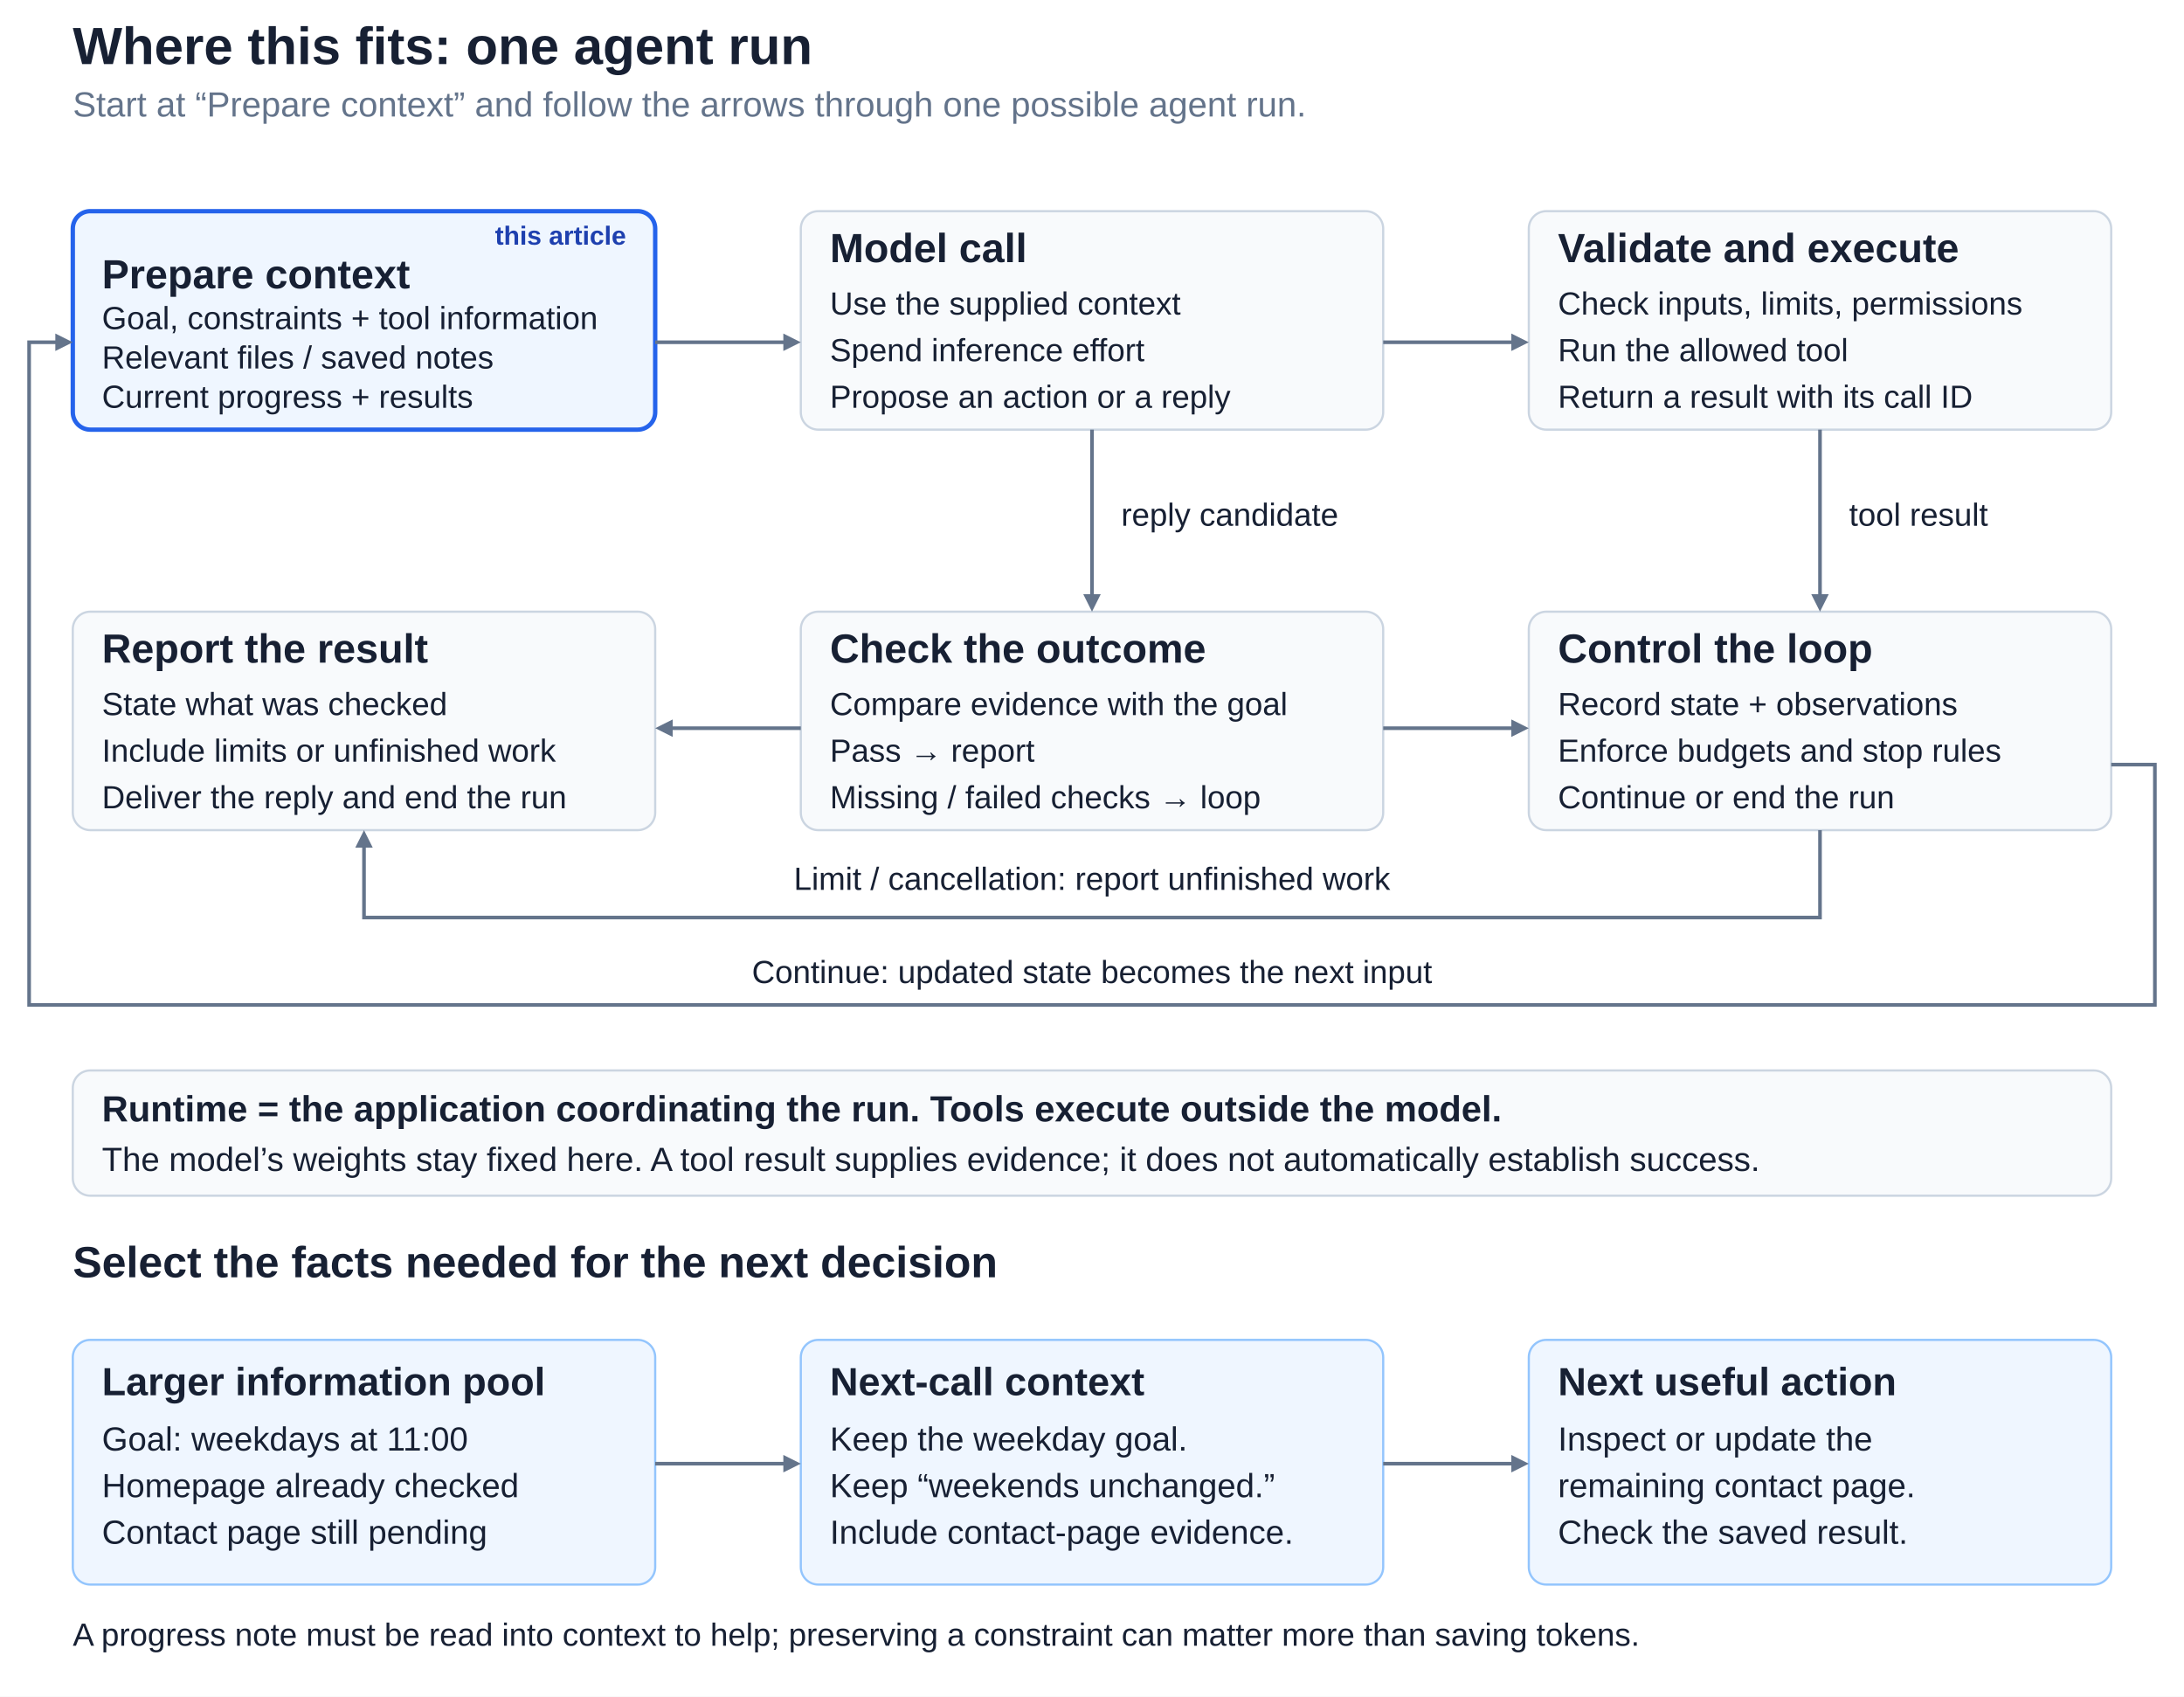
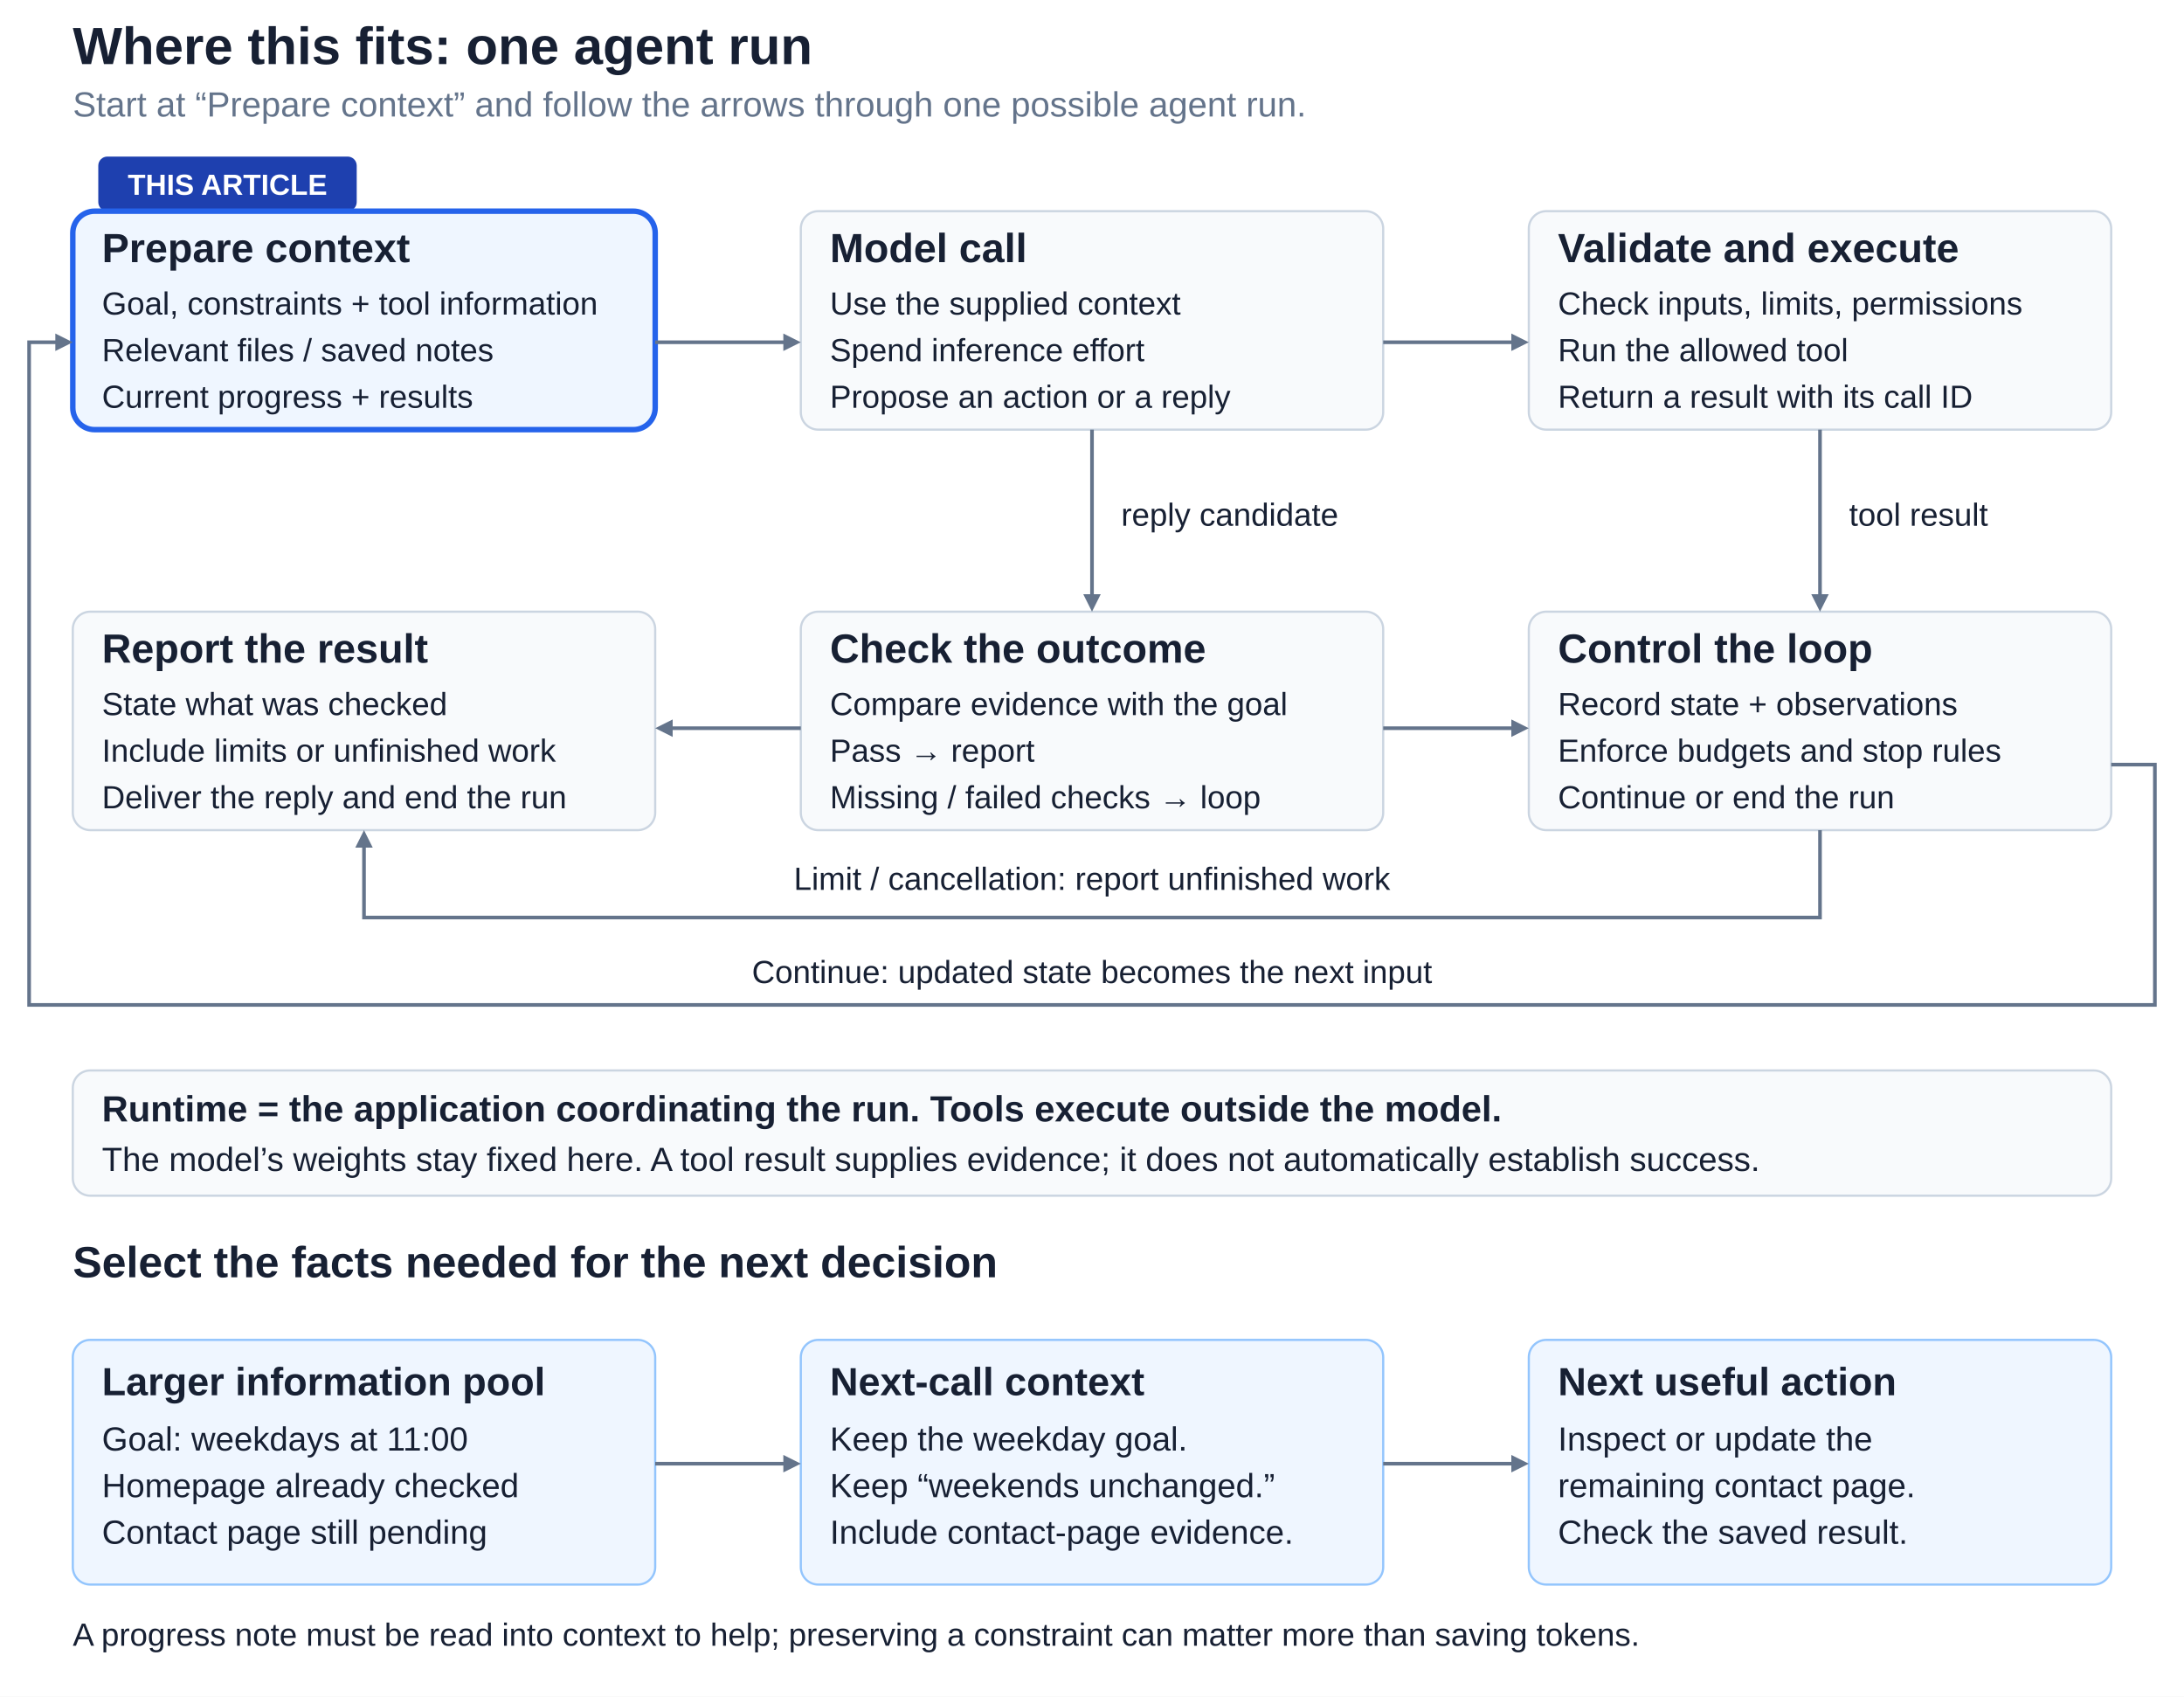
<svg xmlns="http://www.w3.org/2000/svg" width="1500" height="1165" viewBox="0 0 1500 1165" role="img" aria-labelledby="title desc">
  <defs>
    <style>text { font-family: Arial, Helvetica, sans-serif; }</style>
  </defs>
  <rect width="1500" height="1165" fill="#ffffff" />
  <text x="50" y="44" font-size="36" font-weight="700" text-anchor="start" fill="#172033">Where this fits: one agent run</text>
  <text x="50" y="80" font-size="24" font-weight="400" text-anchor="start" fill="#64748b">Start at “Prepare context” and follow the arrows through one possible agent run.</text>
  <g id="shared-flow">
    <g id="context">
-       <rect x="50" y="145" width="400" height="150" rx="12" fill="#eff6ff" stroke="#2563eb" stroke-width="3" data-focus="true" />
-       <text x="430" y="168" font-size="18" font-weight="700" text-anchor="end" fill="#1e40af">this article</text>
-       <text x="70" y="198" font-size="28" font-weight="700" text-anchor="start" fill="#172033">Prepare context</text>
-       <text x="70" y="226" font-size="22" font-weight="400" text-anchor="start" fill="#172033">Goal, constraints + tool information</text>
-       <text x="70" y="253" font-size="22" font-weight="400" text-anchor="start" fill="#172033">Relevant files / saved notes</text>
+       <rect x="67.5" y="107.5" width="177.5" height="37.5" rx="6.25" fill="#1e40af" />
+       <text x="156.25" y="133.75" font-size="20" font-weight="700" text-anchor="middle" fill="#ffffff">THIS ARTICLE</text>
+       <rect x="50" y="145" width="400" height="150" rx="15" fill="#eff6ff" stroke="#2563eb" stroke-width="3.75" data-focus="true" />
+       <text x="70" y="180" font-size="28" font-weight="700" text-anchor="start" fill="#172033">Prepare context</text>
+       <text x="70" y="216" font-size="22" font-weight="400" text-anchor="start" fill="#172033">Goal, constraints + tool information</text>
+       <text x="70" y="248" font-size="22" font-weight="400" text-anchor="start" fill="#172033">Relevant files / saved notes</text>
      <text x="70" y="280" font-size="22" font-weight="400" text-anchor="start" fill="#172033">Current progress + results</text>
    </g>
    <g id="model">
      <rect x="550" y="145" width="400" height="150" rx="12" fill="#f8fafc" stroke="#cbd5e1" stroke-width="1.5" />
      <text x="570" y="180" font-size="28" font-weight="700" text-anchor="start" fill="#172033">Model call</text>
      <text x="570" y="216" font-size="22" font-weight="400" text-anchor="start" fill="#172033">Use the supplied context</text>
      <text x="570" y="248" font-size="22" font-weight="400" text-anchor="start" fill="#172033">Spend inference effort</text>
      <text x="570" y="280" font-size="22" font-weight="400" text-anchor="start" fill="#172033">Propose an action or a reply</text>
    </g>
    <g id="tool">
      <rect x="1050" y="145" width="400" height="150" rx="12" fill="#f8fafc" stroke="#cbd5e1" stroke-width="1.5" />
      <text x="1070" y="180" font-size="28" font-weight="700" text-anchor="start" fill="#172033">Validate and execute</text>
      <text x="1070" y="216" font-size="22" font-weight="400" text-anchor="start" fill="#172033">Check inputs, limits, permissions</text>
      <text x="1070" y="248" font-size="22" font-weight="400" text-anchor="start" fill="#172033">Run the allowed tool</text>
      <text x="1070" y="280" font-size="22" font-weight="400" text-anchor="start" fill="#172033">Return a result with its call ID</text>
    </g>
    <g id="report">
      <rect x="50" y="420" width="400" height="150" rx="12" fill="#f8fafc" stroke="#cbd5e1" stroke-width="1.5" />
      <text x="70" y="455" font-size="28" font-weight="700" text-anchor="start" fill="#172033">Report the result</text>
      <text x="70" y="491" font-size="22" font-weight="400" text-anchor="start" fill="#172033">State what was checked</text>
      <text x="70" y="523" font-size="22" font-weight="400" text-anchor="start" fill="#172033">Include limits or unfinished work</text>
      <text x="70" y="555" font-size="22" font-weight="400" text-anchor="start" fill="#172033">Deliver the reply and end the run</text>
    </g>
    <g id="check">
      <rect x="550" y="420" width="400" height="150" rx="12" fill="#f8fafc" stroke="#cbd5e1" stroke-width="1.5" />
      <text x="570" y="455" font-size="28" font-weight="700" text-anchor="start" fill="#172033">Check the outcome</text>
      <text x="570" y="491" font-size="22" font-weight="400" text-anchor="start" fill="#172033">Compare evidence with the goal</text>
      <text x="570" y="523" font-size="22" font-weight="400" text-anchor="start" fill="#172033">Pass → report</text>
      <text x="570" y="555" font-size="22" font-weight="400" text-anchor="start" fill="#172033">Missing / failed checks → loop</text>
    </g>
    <g id="loop">
      <rect x="1050" y="420" width="400" height="150" rx="12" fill="#f8fafc" stroke="#cbd5e1" stroke-width="1.5" />
      <text x="1070" y="455" font-size="28" font-weight="700" text-anchor="start" fill="#172033">Control the loop</text>
      <text x="1070" y="491" font-size="22" font-weight="400" text-anchor="start" fill="#172033">Record state + observations</text>
      <text x="1070" y="523" font-size="22" font-weight="400" text-anchor="start" fill="#172033">Enforce budgets and stop rules</text>
      <text x="1070" y="555" font-size="22" font-weight="400" text-anchor="start" fill="#172033">Continue or end the run</text>
    </g>
    <g id="direct-flow">
      <path data-connector="true" d="M 450,235 L 539,235" fill="none" stroke="#64748b" stroke-width="2.5" />
      <polygon points="550,235 538,241 538,229" fill="#64748b" />
      <path data-connector="true" d="M 950,235 L 1039,235" fill="none" stroke="#64748b" stroke-width="2.5" />
      <polygon points="1050,235 1038,241 1038,229" fill="#64748b" />
      <path data-connector="true" d="M 1250,295 L 1250,409" fill="none" stroke="#64748b" stroke-width="2.5" />
      <polygon points="1250,420 1244,408 1256,408" fill="#64748b" />
      <text x="1270" y="361" font-size="22" font-weight="400" text-anchor="start" fill="#172033">tool result</text>
      <path data-connector="true" d="M 750,295 L 750,409" fill="none" stroke="#64748b" stroke-width="2.5" />
      <polygon points="750,420 744,408 756,408" fill="#64748b" />
      <text x="770" y="361" font-size="22" font-weight="400" text-anchor="start" fill="#172033">reply candidate</text>
      <path data-connector="true" d="M 550,500 L 461,500" fill="none" stroke="#64748b" stroke-width="2.5" />
      <polygon points="450,500 462,494 462,506" fill="#64748b" />
      <path data-connector="true" d="M 950,500 L 1039,500" fill="none" stroke="#64748b" stroke-width="2.5" />
      <polygon points="1050,500 1038,506 1038,494" fill="#64748b" />
    </g>
    <g id="halt-path">
      <path data-connector="true" d="M 1250,570 L 1250,630 L 250,630 L 250,581" fill="none" stroke="#64748b" stroke-width="2.5" />
      <polygon points="250,570 256,582 244,582" fill="#64748b" />
      <text x="750" y="611" font-size="22" font-weight="400" text-anchor="middle" fill="#172033">Limit / cancellation: report unfinished work</text>
    </g>
    <g id="continuation-path">
      <path data-connector="true" d="M 1450,525 L 1480,525 L 1480,690 L 20,690 L 20,235 L 39,235" fill="none" stroke="#64748b" stroke-width="2.5" />
      <polygon points="50,235 38,241 38,229" fill="#64748b" />
      <text x="750" y="675" font-size="22" font-weight="400" text-anchor="middle" fill="#172033">Continue: updated state becomes the next input</text>
    </g>
    <g id="responsibility-boundary">
      <rect x="50" y="735" width="1400" height="86" rx="12" fill="#f8fafc" stroke="#cbd5e1" stroke-width="1.5" />
      <text x="70" y="770" font-size="25" font-weight="700" text-anchor="start" fill="#172033">Runtime = the application coordinating the run. Tools execute outside the model.</text>
      <text x="70" y="804" font-size="23" font-weight="400" text-anchor="start" fill="#172033">The model’s weights stay fixed here. A tool result supplies evidence; it does not automatically establish success.</text>
    </g>
  </g>
  <text x="50" y="877" font-size="30" font-weight="700" text-anchor="start" fill="#172033">Select the facts needed for the next decision</text>
  <g id="topic-worked-example">
    <rect x="50" y="920" width="400" height="168" rx="12" fill="#eff6ff" stroke="#93c5fd" stroke-width="1.5" />
    <text x="70" y="958" font-size="27" font-weight="700" text-anchor="start" fill="#172033">Larger information pool</text>
    <text x="70" y="996" font-size="23" font-weight="400" text-anchor="start" fill="#172033">Goal: weekdays at 11:00</text>
    <text x="70" y="1028" font-size="23" font-weight="400" text-anchor="start" fill="#172033">Homepage already checked</text>
    <text x="70" y="1060" font-size="23" font-weight="400" text-anchor="start" fill="#172033">Contact page still pending</text>
    <rect x="550" y="920" width="400" height="168" rx="12" fill="#eff6ff" stroke="#93c5fd" stroke-width="1.5" />
    <text x="570" y="958" font-size="27" font-weight="700" text-anchor="start" fill="#172033">Next-call context</text>
    <text x="570" y="996" font-size="23" font-weight="400" text-anchor="start" fill="#172033">Keep the weekday goal.</text>
    <text x="570" y="1028" font-size="23" font-weight="400" text-anchor="start" fill="#172033">Keep “weekends unchanged.”</text>
    <text x="570" y="1060" font-size="23" font-weight="400" text-anchor="start" fill="#172033">Include contact-page evidence.</text>
    <rect x="1050" y="920" width="400" height="168" rx="12" fill="#eff6ff" stroke="#93c5fd" stroke-width="1.5" />
    <text x="1070" y="958" font-size="27" font-weight="700" text-anchor="start" fill="#172033">Next useful action</text>
    <text x="1070" y="996" font-size="23" font-weight="400" text-anchor="start" fill="#172033">Inspect or update the</text>
    <text x="1070" y="1028" font-size="23" font-weight="400" text-anchor="start" fill="#172033">remaining contact page.</text>
    <text x="1070" y="1060" font-size="23" font-weight="400" text-anchor="start" fill="#172033">Check the saved result.</text>
    <path data-connector="true" d="M 450,1005 L 539,1005" fill="none" stroke="#64748b" stroke-width="2.5" />
    <polygon points="550,1005 538,1011 538,999" fill="#64748b" />
    <path data-connector="true" d="M 950,1005 L 1039,1005" fill="none" stroke="#64748b" stroke-width="2.5" />
    <polygon points="1050,1005 1038,1011 1038,999" fill="#64748b" />
    <text x="50" y="1130" font-size="22" font-weight="400" text-anchor="start" fill="#172033">A progress note must be read into context to help; preserving a constraint can matter more than saving tokens.</text>
  </g>
</svg>
